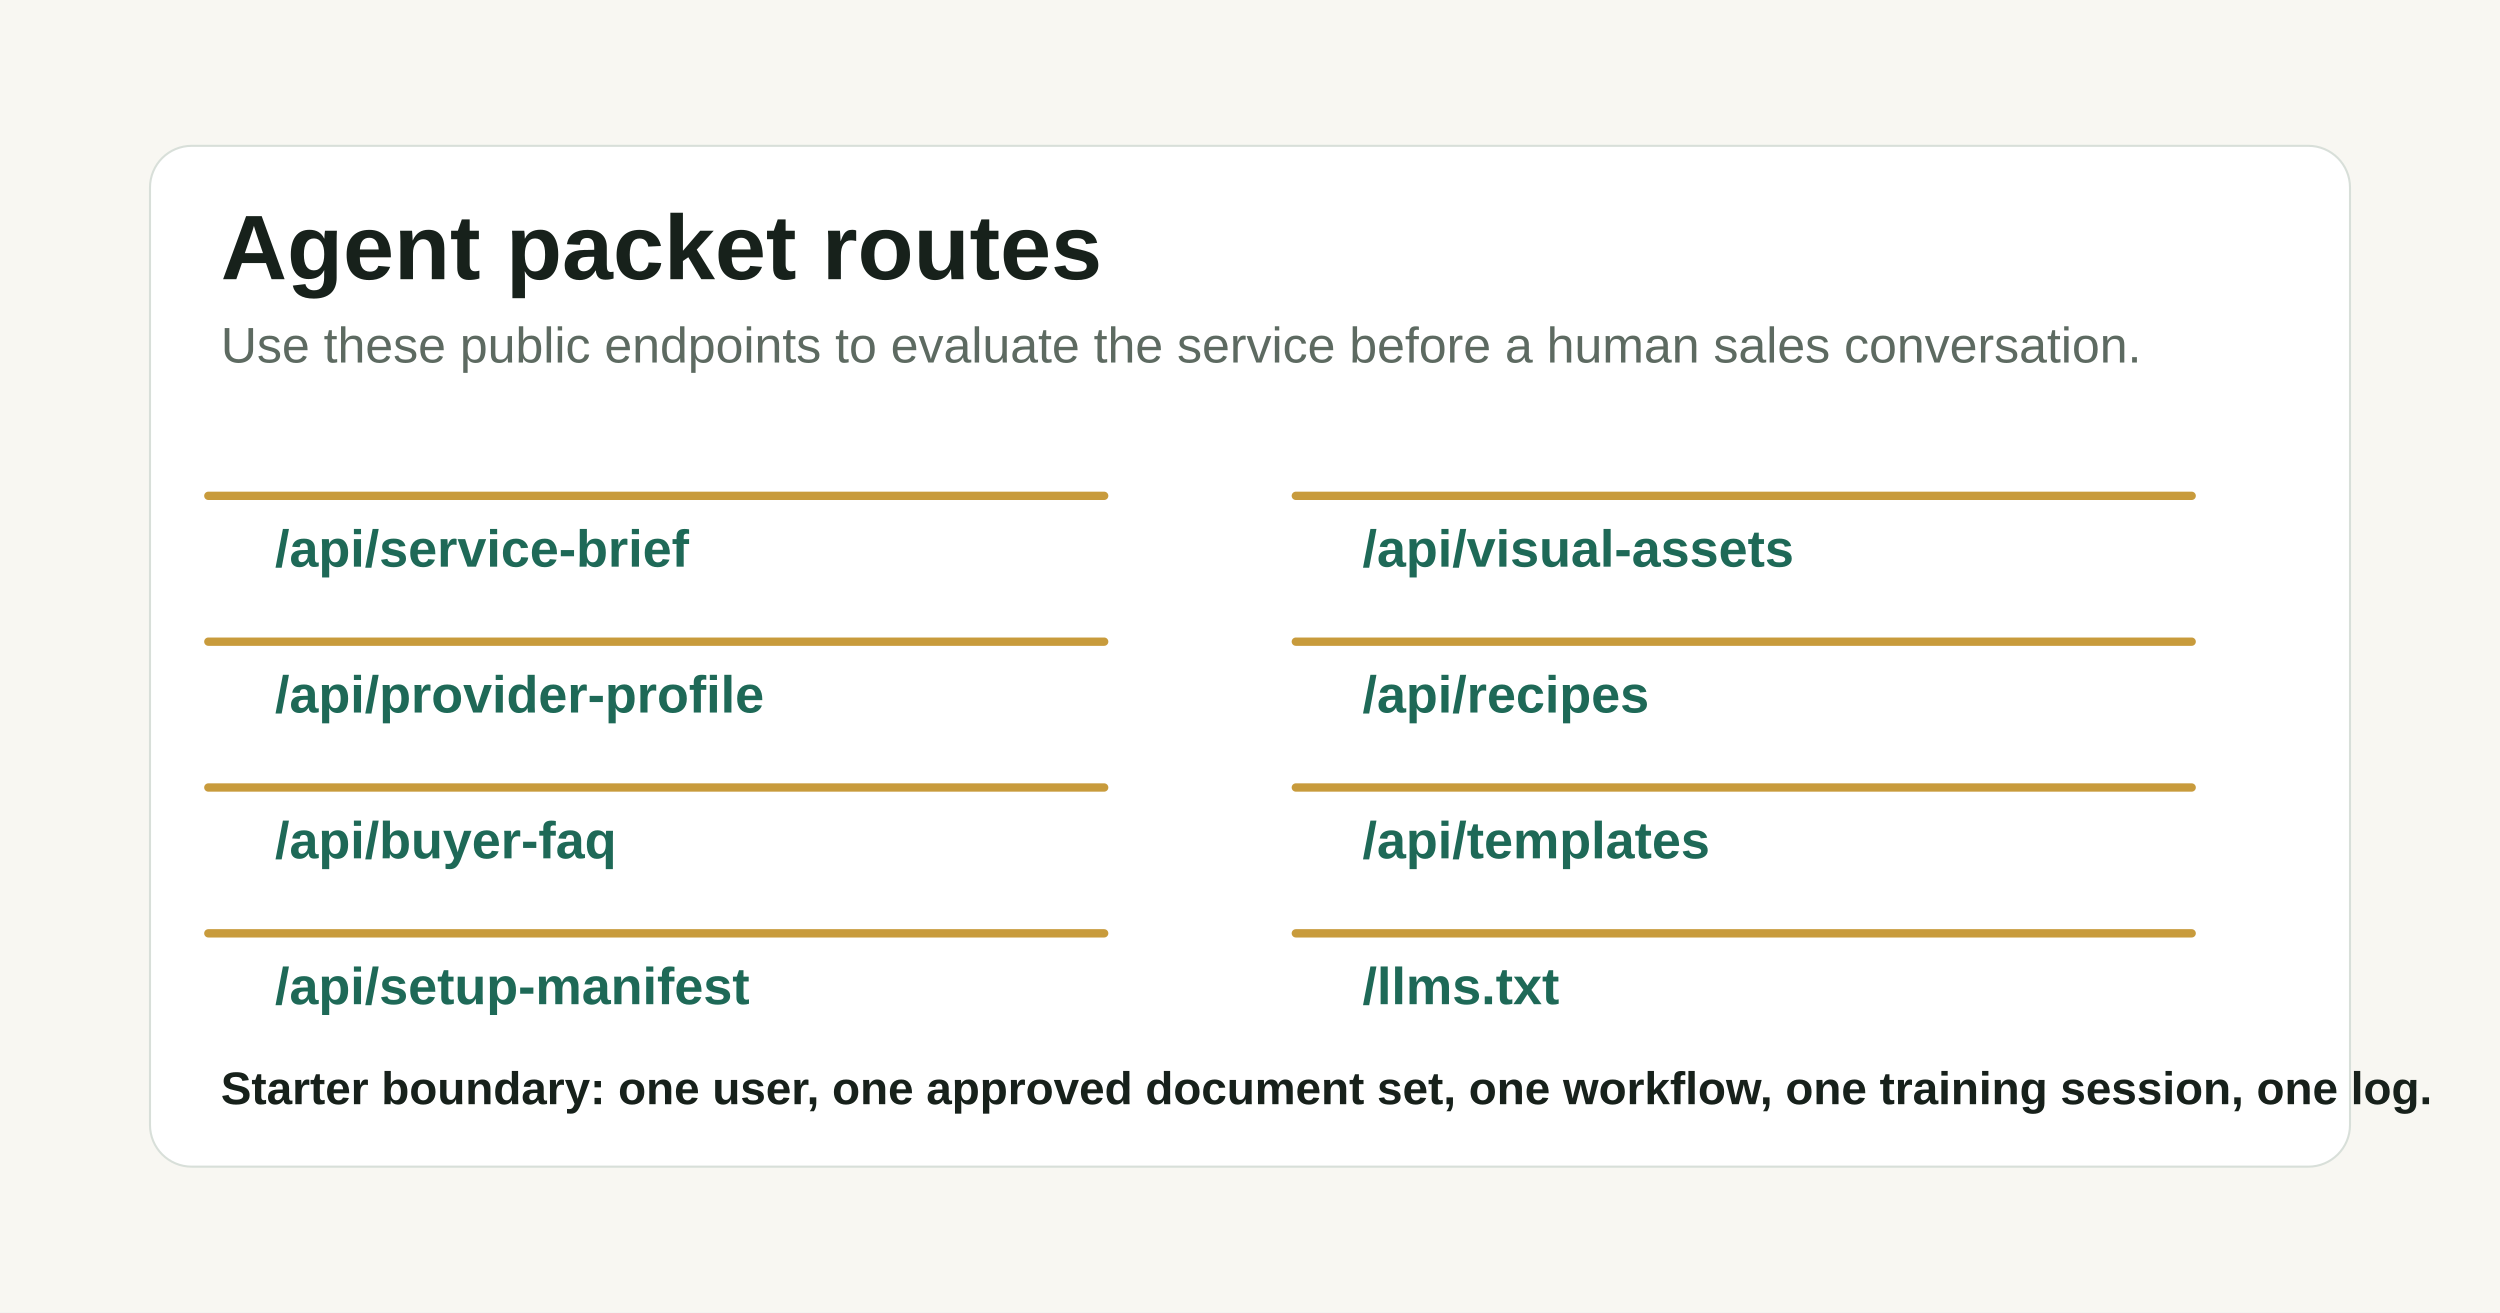
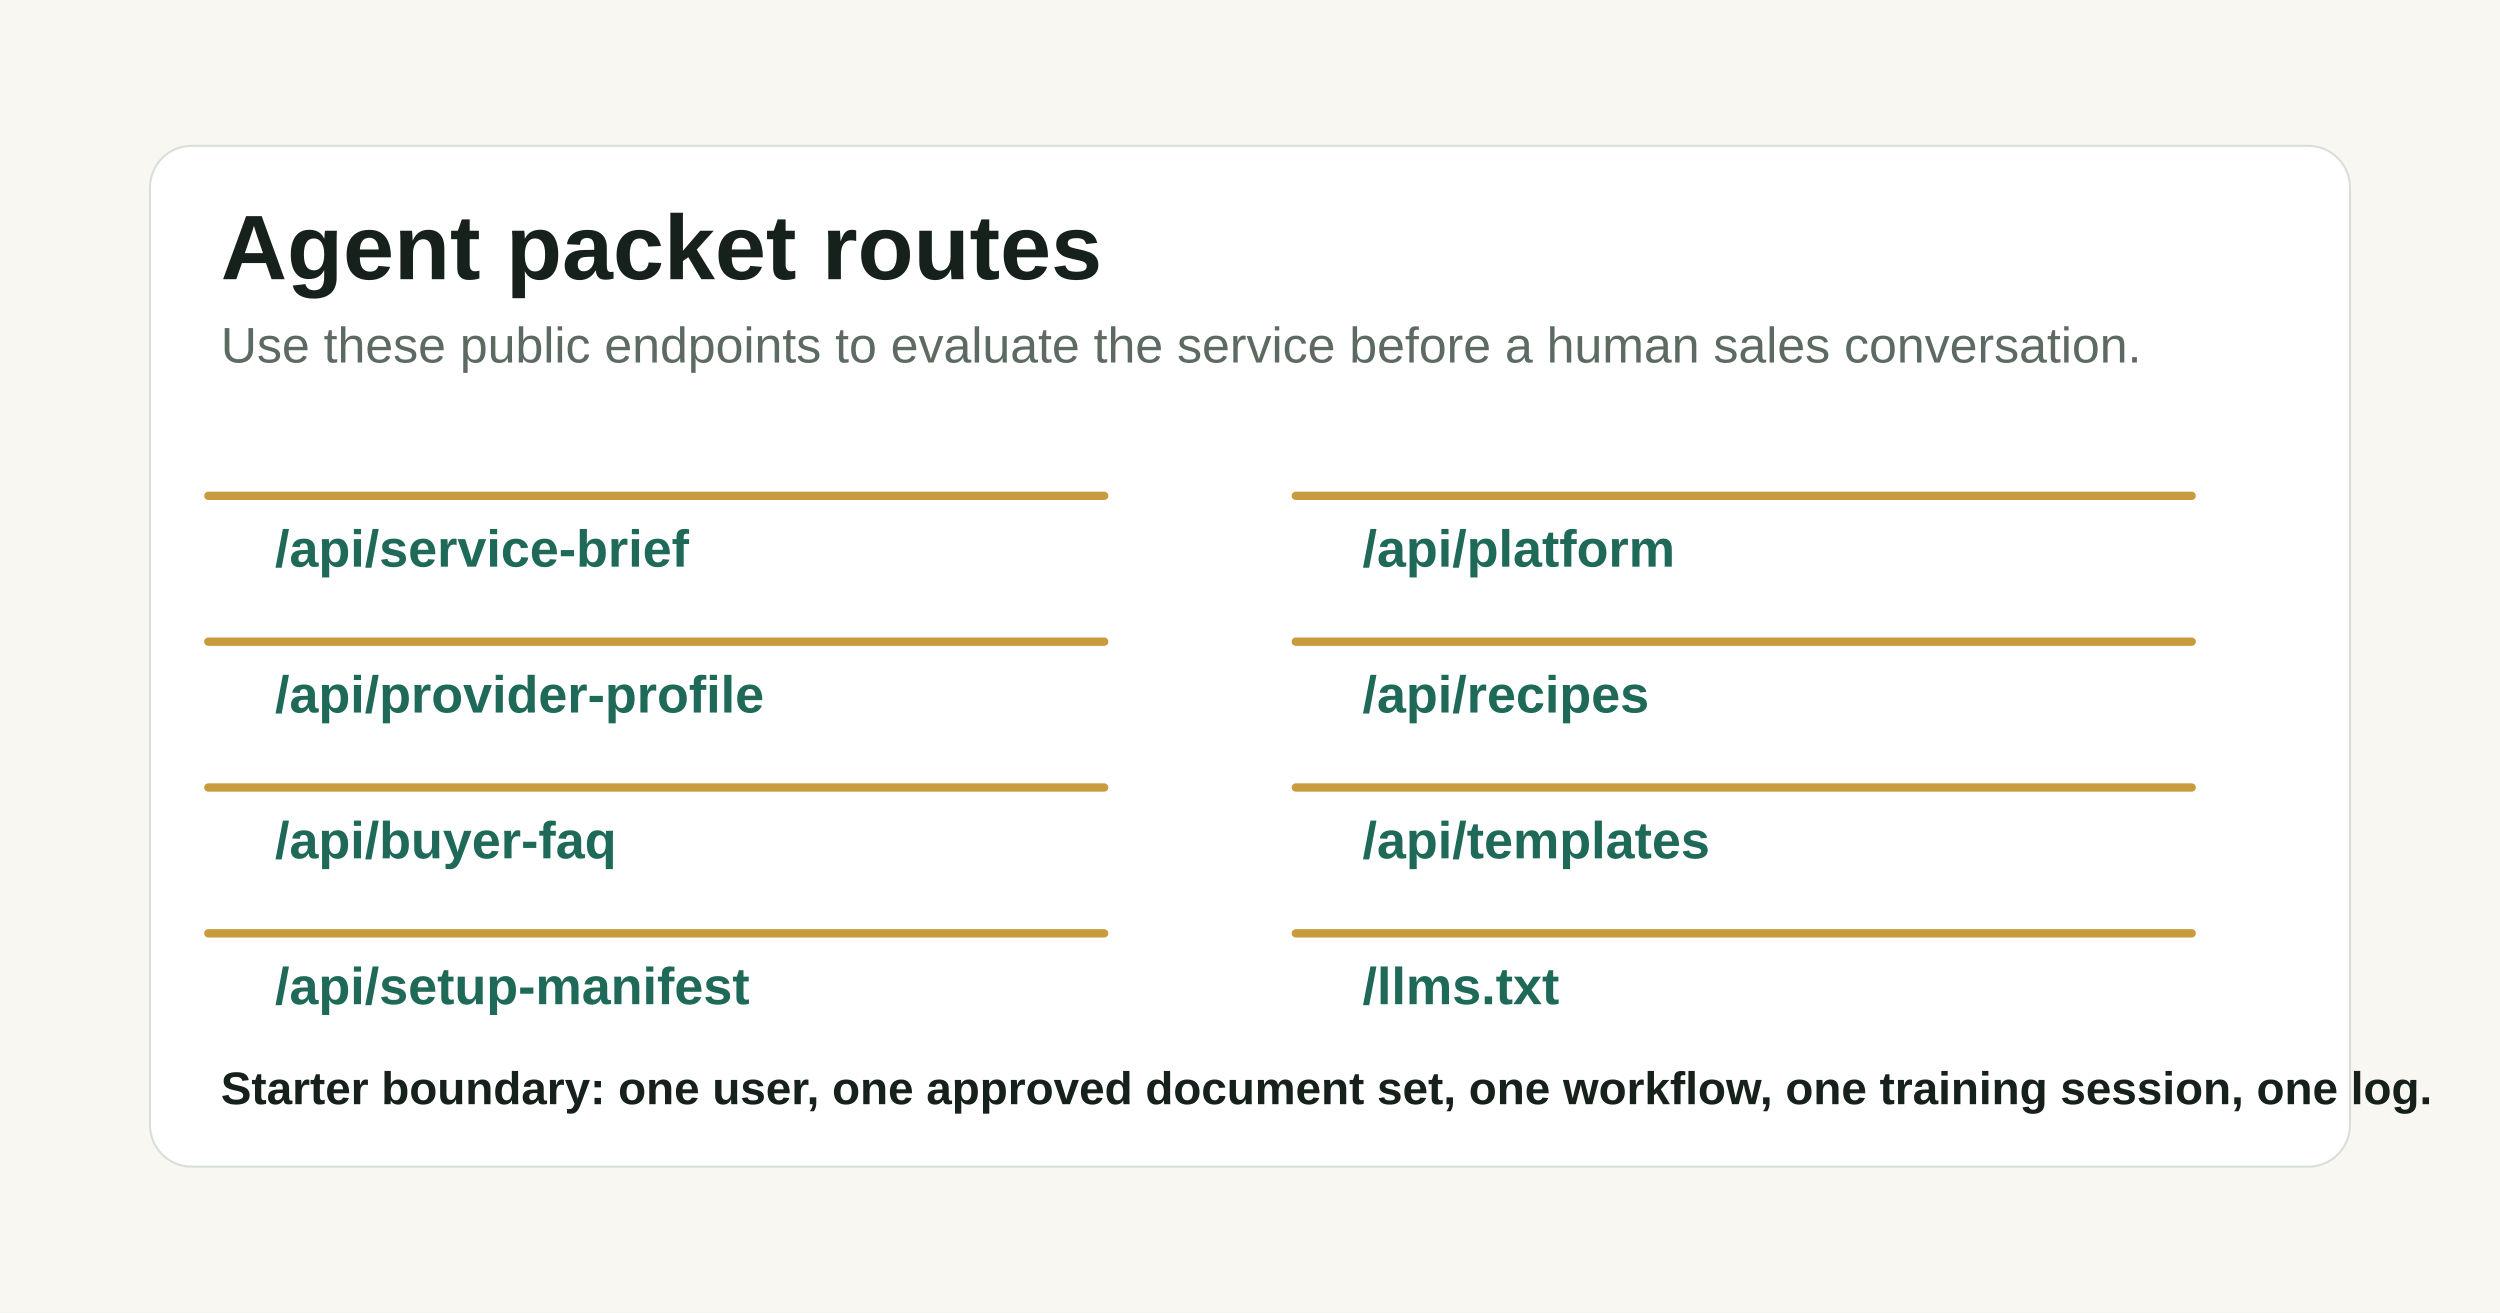
<svg xmlns="http://www.w3.org/2000/svg" width="1200" height="630" viewBox="0 0 1200 630" role="img" aria-labelledby="title desc">
  <rect width="1200" height="630" fill="#f8f7f2" />
  <rect x="72" y="70" width="1056" height="490" rx="20" fill="#ffffff" stroke="#d8dfd9" />
  <text x="106" y="134" fill="#17211b" font-family="Arial, Helvetica, sans-serif" font-size="44" font-weight="900">Agent packet routes</text>
  <text x="106" y="174" fill="#5d6a61" font-family="Arial, Helvetica, sans-serif" font-size="24">Use these public endpoints to evaluate the service before a human sales conversation.</text>
  <g fill="#1e6957" font-family="Arial, Helvetica, sans-serif" font-size="25" font-weight="800">
    <text x="132" y="272">/api/service-brief</text>
    <text x="132" y="342">/api/provider-profile</text>
    <text x="132" y="412">/api/buyer-faq</text>
    <text x="132" y="482">/api/setup-manifest</text>
-     <text x="654" y="272">/api/visual-assets</text>
+     <text x="654" y="272">/api/platform</text>
    <text x="654" y="342">/api/recipes</text>
    <text x="654" y="412">/api/templates</text>
    <text x="654" y="482">/llms.txt</text>
  </g>
  <g stroke="#c89b3c" stroke-width="4" stroke-linecap="round">
    <path d="M100 238h430" />
    <path d="M622 238h430" />
    <path d="M100 308h430" />
    <path d="M622 308h430" />
    <path d="M100 378h430" />
    <path d="M622 378h430" />
    <path d="M100 448h430" />
    <path d="M622 448h430" />
  </g>
  <text x="106" y="530" fill="#17211b" font-family="Arial, Helvetica, sans-serif" font-size="22" font-weight="700">Starter boundary: one user, one approved document set, one workflow, one training session, one log.</text>
</svg>
